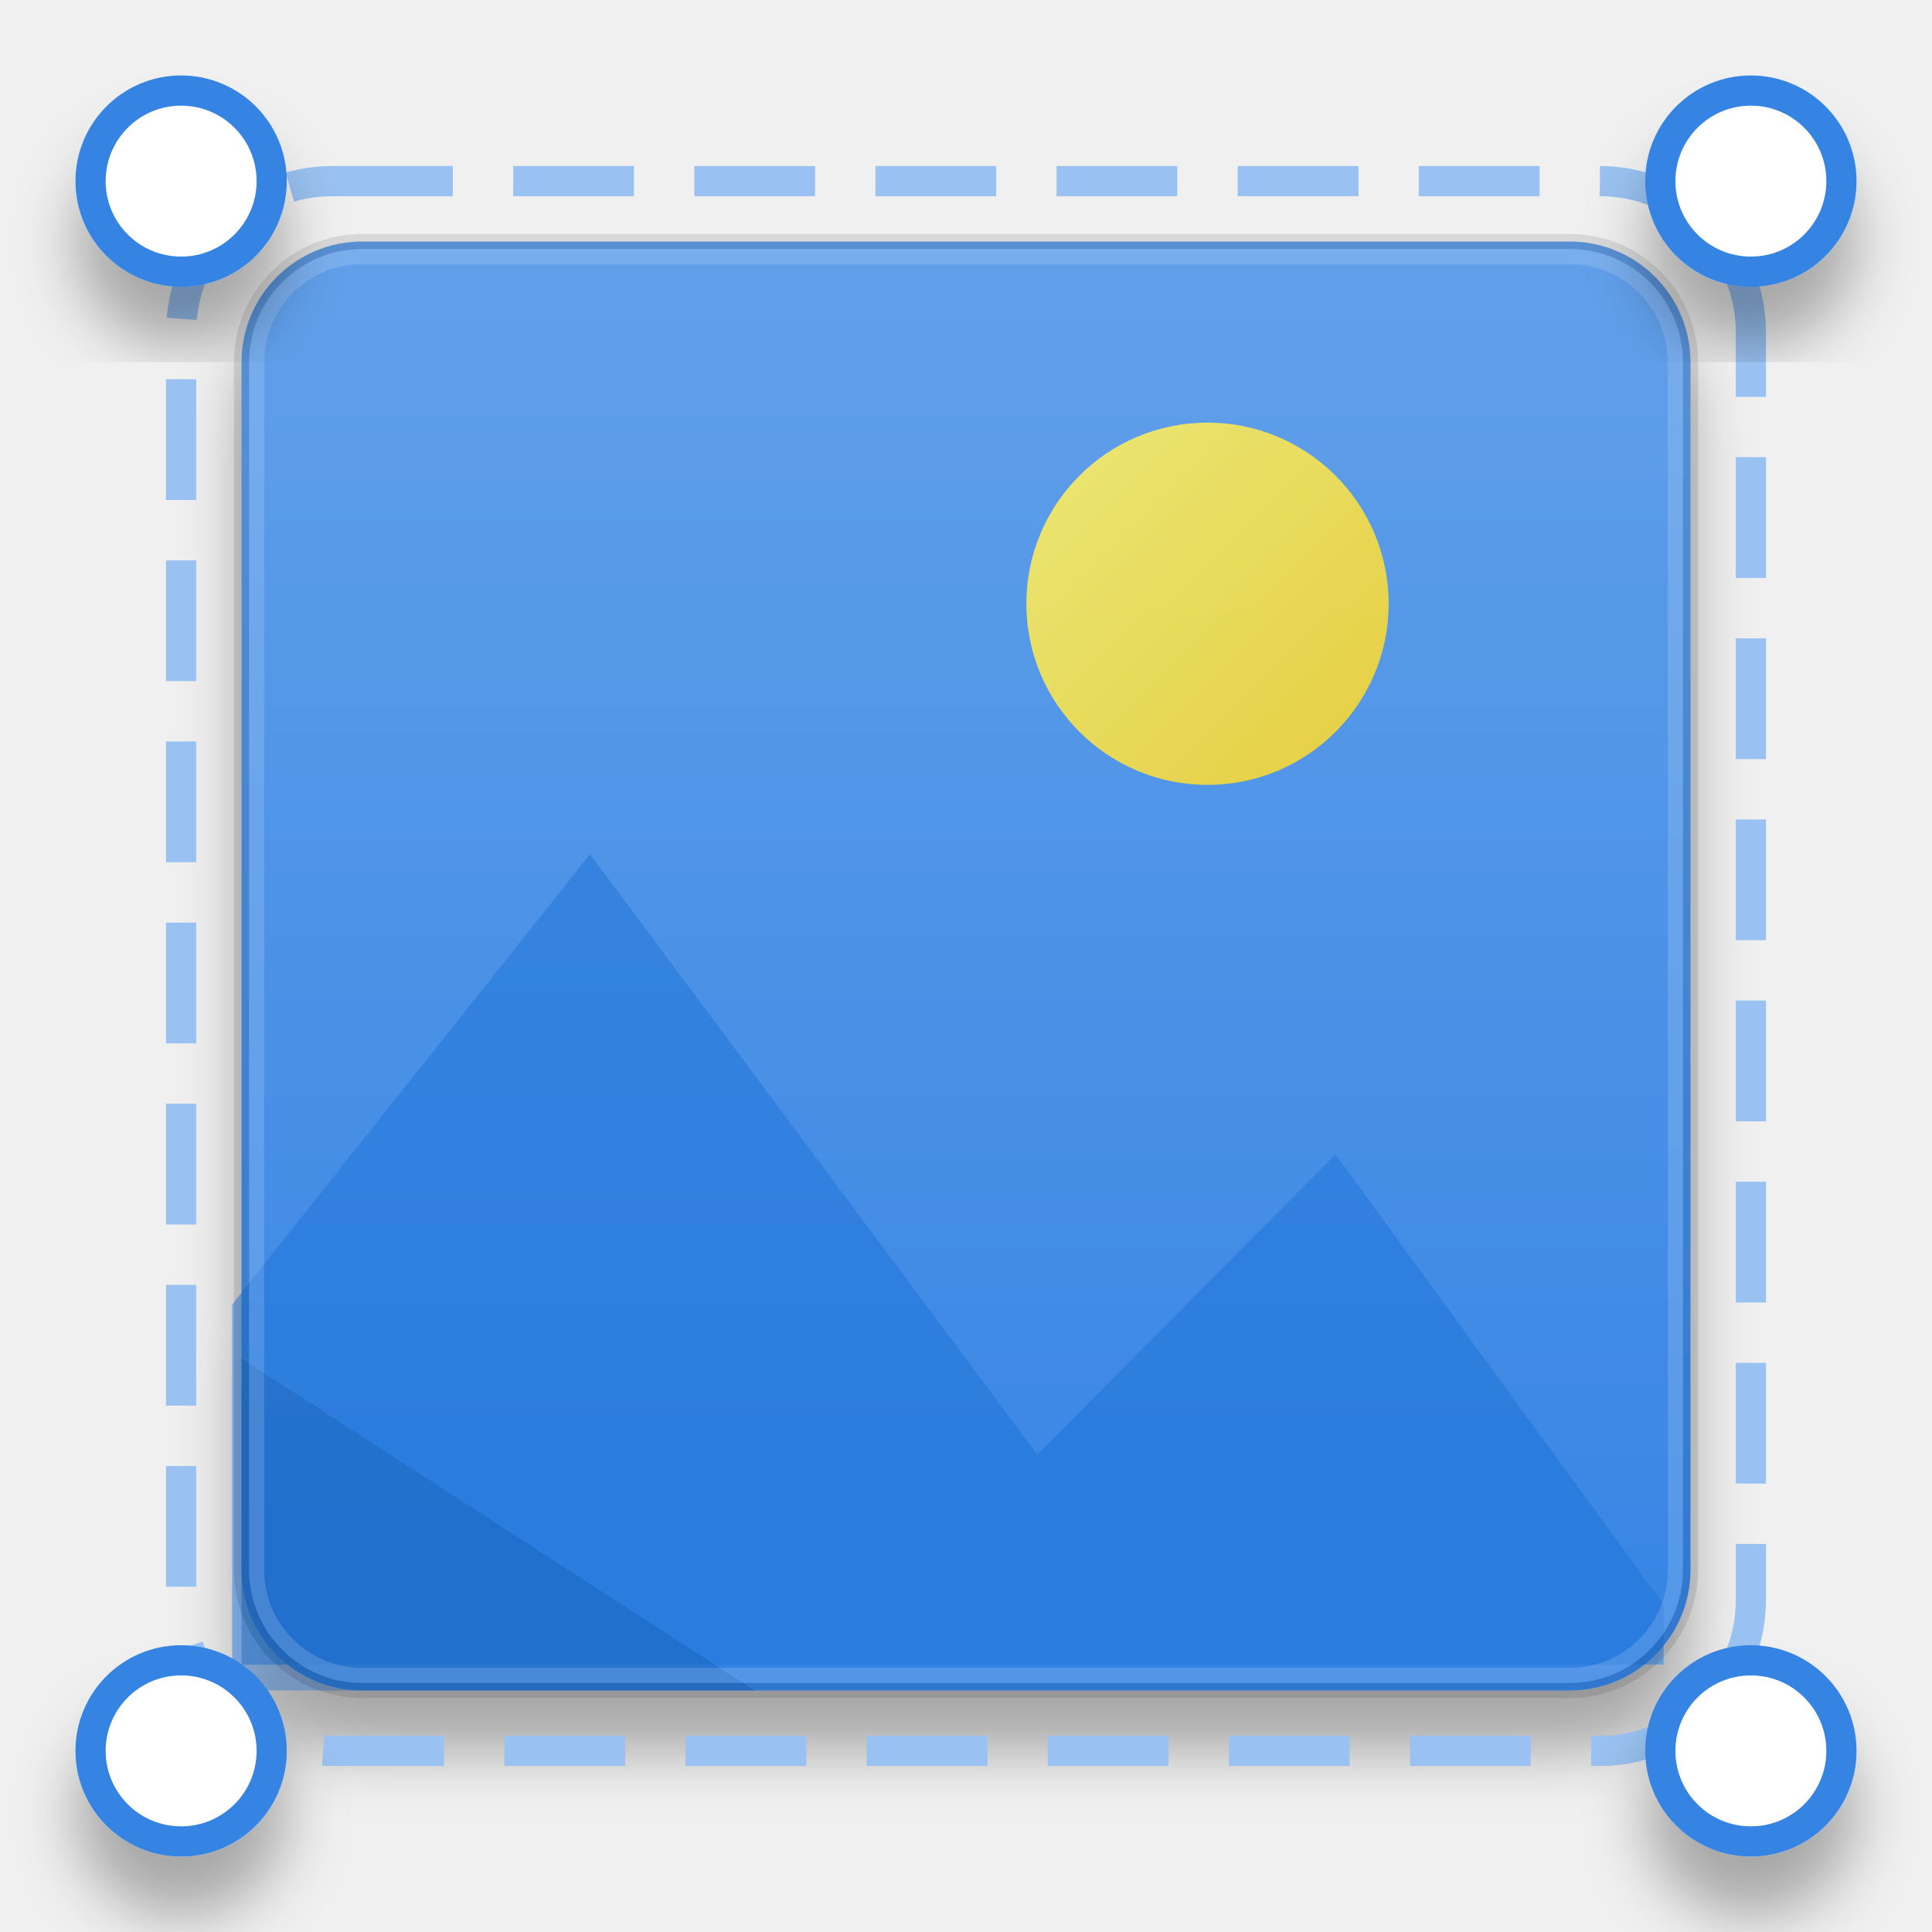
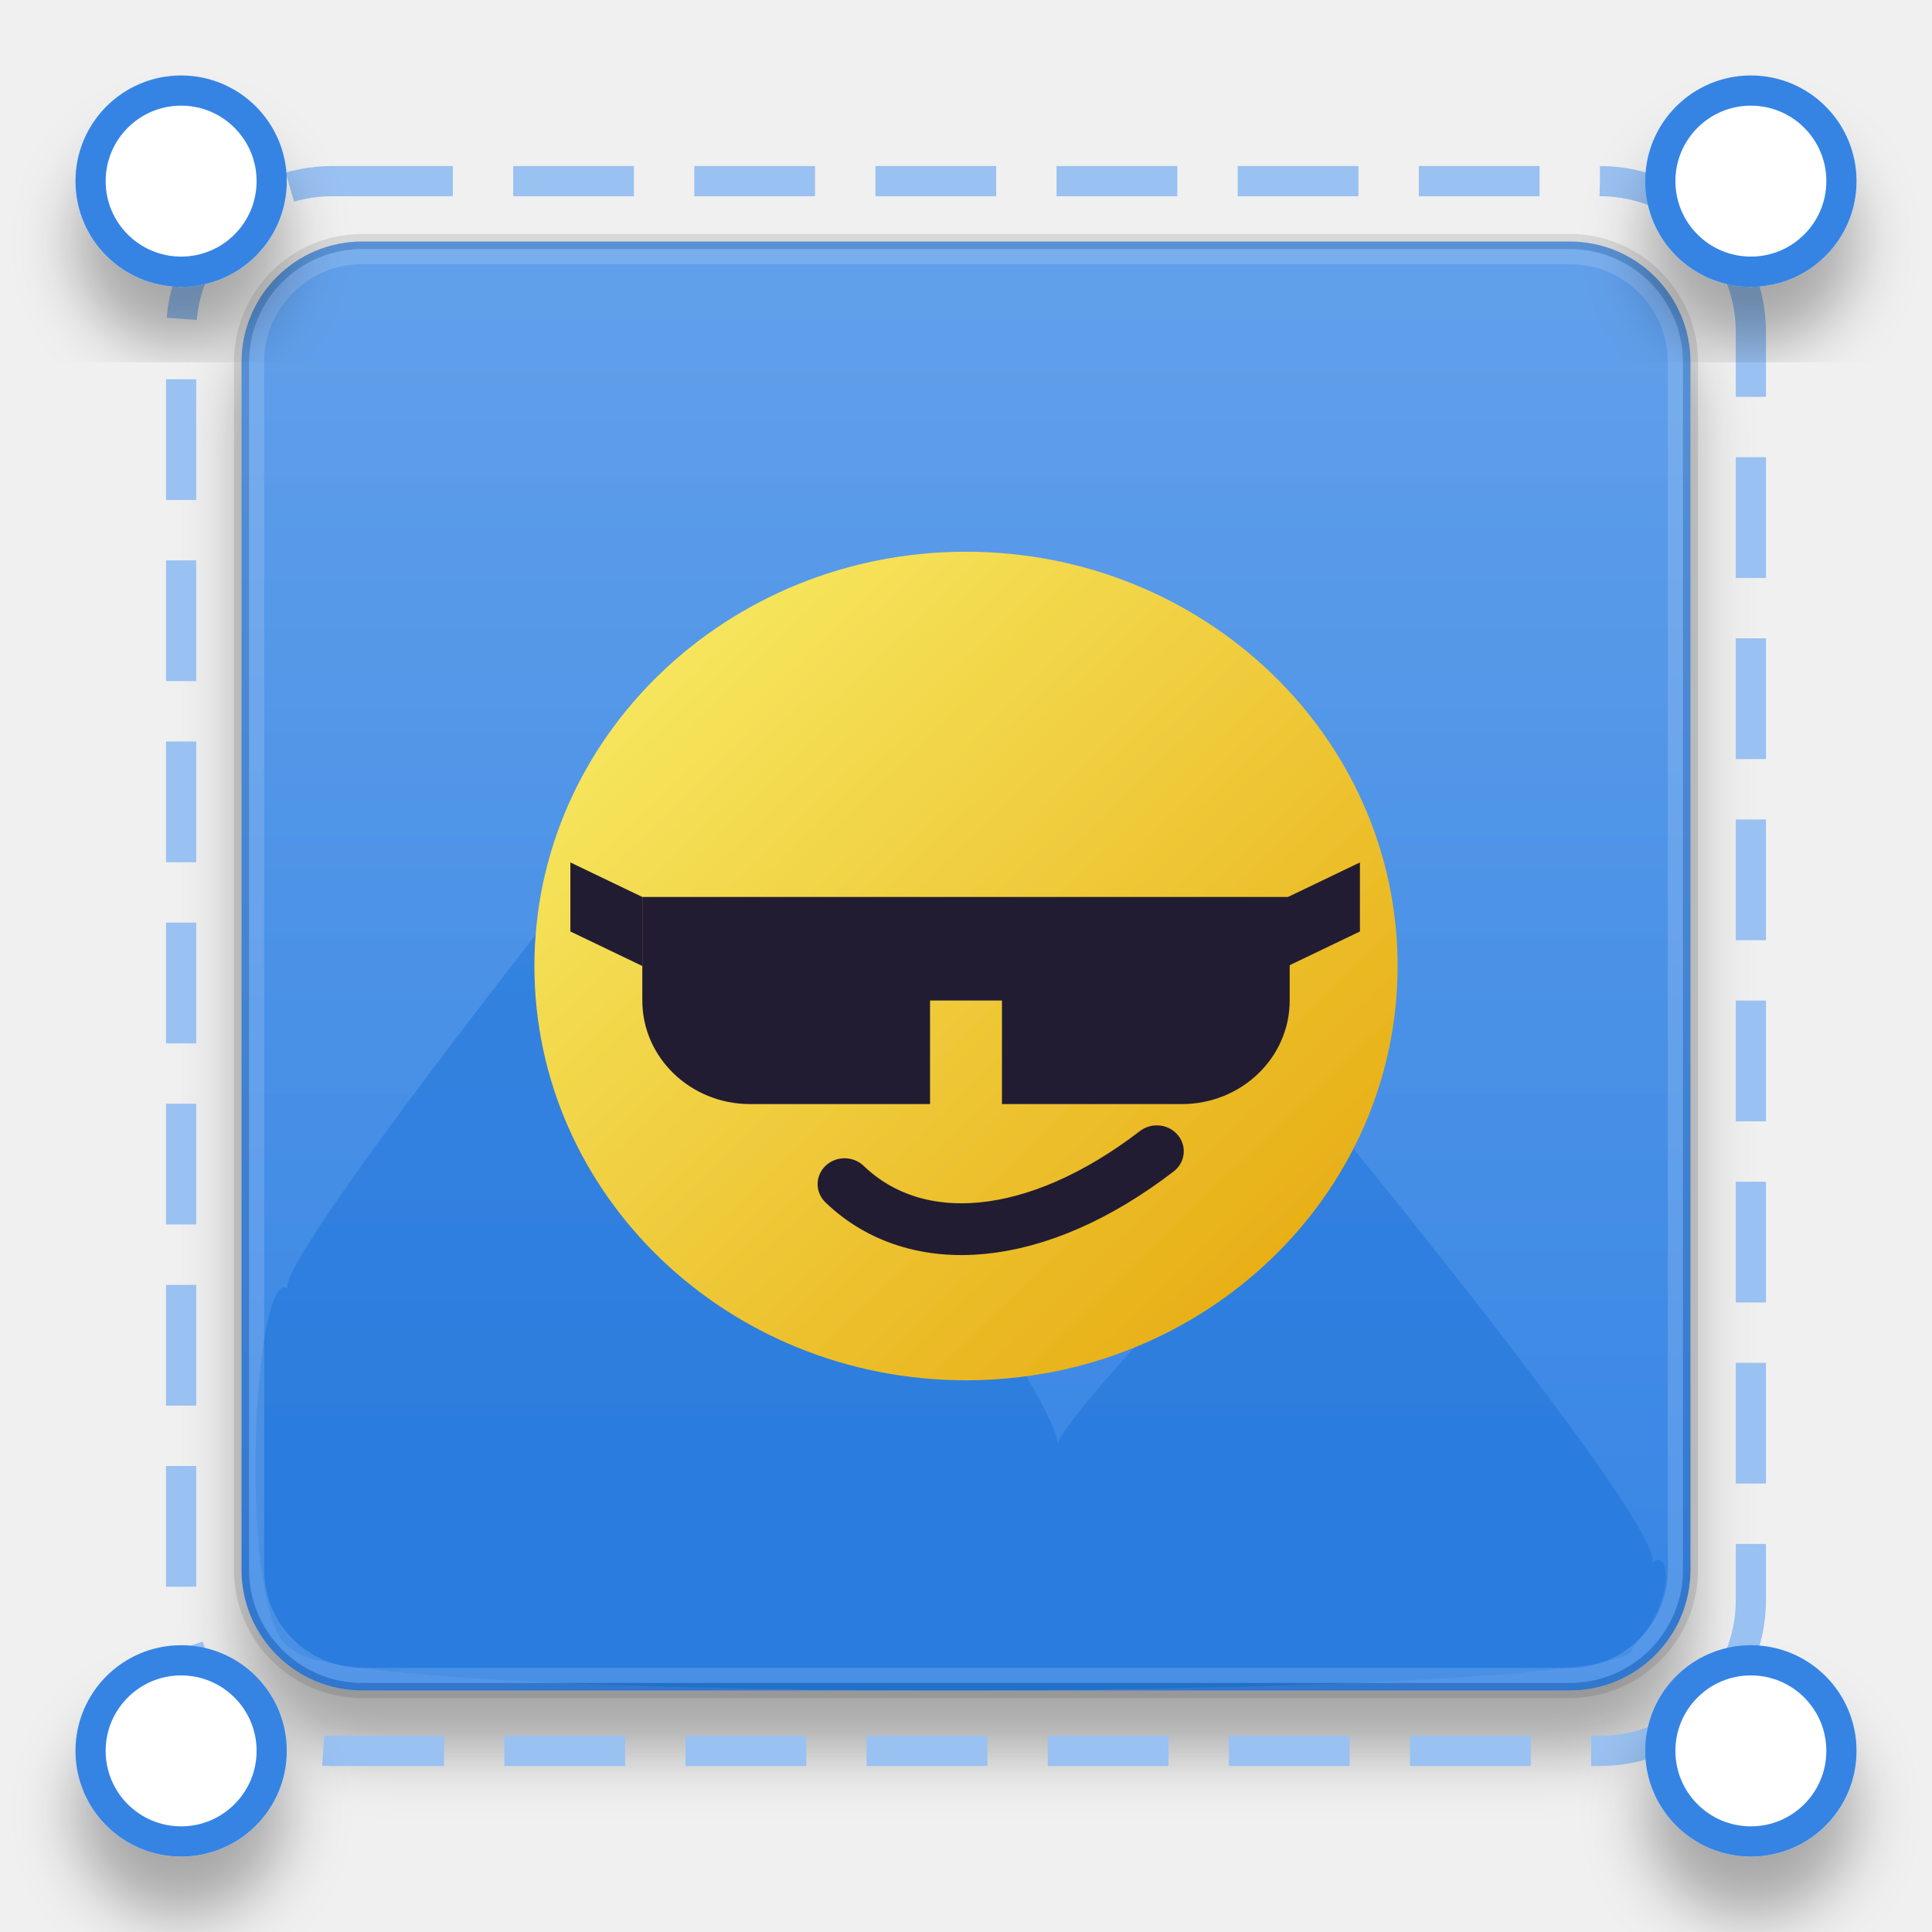
<svg xmlns="http://www.w3.org/2000/svg" width="128" height="128" viewBox="0 0 128 128">
  <defs>
    <linearGradient id="baseGradient" x1="50%" y1="0%" x2="50%" y2="100%">
      <stop offset="0" style="stop-color:#62a0ea;stop-opacity:1" />
      <stop offset="1" style="stop-color:#3584e4;stop-opacity:1" />
-     </linearGradient>
-     <linearGradient id="sunGradient" x1="0%" y1="0%" x2="100%" y2="100%">
-       <stop offset="0" style="stop-color:#f9f06b;stop-opacity:1" />
-       <stop offset="1" style="stop-color:#f6d32d;stop-opacity:1" />
    </linearGradient>
    <filter id="shadow" x="-50%" y="-50%" width="200%" height="200%">
      <feGaussianBlur in="SourceAlpha" stdDeviation="2" />
      <feOffset dx="0" dy="4" result="offsetblur" />
      <feComponentTransfer>
        <feFuncA type="linear" slope="0.3" />
      </feComponentTransfer>
      <feMerge>
        <feMergeNode />
        <feMergeNode in="SourceGraphic" />
      </feMerge>
    </filter>
+     <linearGradient id="sunGradient" x1="0%" y1="0%" x2="100%" y2="100%">
+       <stop offset="0" style="stop-color:#f9f06b;stop-opacity:1" />
+       <stop offset="1" style="stop-color:#e5a50a;stop-opacity:1" />
+     </linearGradient>
  </defs>
-   <g filter="url(#shadow)">
+   <g filter="url(#shadow)" style="">
    <rect x="16" y="16" width="96" height="96" rx="8" ry="8" fill="url(#baseGradient)" />
-     <circle cx="80" cy="40" r="12" fill="url(#sunGradient)" opacity="0.9" />
-     <path d="M 15.379 86.426 L 39.089 56.593 L 68.728 96.37 L 88.486 76.481 L 110.221 106.314 L 110.221 110.292 L 15.379 110.292 L 15.379 86.426 Z" fill="#1c71d8" opacity="0.5" style="" />
-     <path d="M 16 112 L 16 90 L 50 112 Z" fill="#1a5fb4" opacity="0.4" />
+     <path d="M 19.184 85.48 C 16.835 85.199 41.727 53.946 41.749 54.02 C 41.749 54.02 72.052 94.118 69.957 95.966 C 69.868 94.049 88.759 74.948 88.761 74.993 C 88.761 74.993 110.847 101.865 109.418 103.62 C 110.555 102.365 111.201 105.833 108.135 109.216 C 109.104 112.694 21.892 113.106 19.393 109.262 C 15.539 107.714 16.768 82.893 19.184 85.48 Z" fill="#1c71d8" opacity="0.5" style="" />
    <rect x="16" y="16" width="96" height="96" rx="8" ry="8" fill="none" stroke="rgba(0,0,0,0.1)" stroke-width="1" />
    <path d="M 24 17 H 104 A 7 7 0 0 1 111 24 V 104 A 7 7 0 0 1 104 111 H 24 A 7 7 0 0 1 17 104 V 24 A 7 7 0 0 1 24 17 Z" fill="none" stroke="white" stroke-opacity="0.15" stroke-width="1" />
+     <g transform="matrix(2.382862, 0, 0, 2.28726, 64, 64)" style="">
+       <circle r="12" fill="url(#sunGradient)" style="stroke-width: 1.285px;" />
+       <path d="M -9 -2 H 9 V 1 A 3 3 0 0 1 6 4 H 1 V 1 H -1 V 4 H -6 A 3 3 0 0 1 -9 1 Z" fill="#241f31" />
+       <path d="M -9 -2 L -11 -3 V -1 L -9 0 Z" fill="#241f31" />
+       <path d="M 8.953 -2 L 10.953 -3 L 10.953 -1 L 8.953 0 L 8.953 -2 Z" fill="#241f31" />
+       <path d="M -3.376 6.319 C -1.376 8.319 1.972 8.033 5.305 5.366" fill="none" stroke="#241f31" stroke-width="1.5" stroke-linecap="round" />
+     </g>
  </g>
-   <g transform="translate(0, 0)">
+   <g transform="translate(0, 0)" style="">
    <rect x="12" y="12" width="104" height="104" rx="10" fill="none" stroke="#99c1f1" stroke-width="2" stroke-dasharray="8 4" />
    <circle cx="12" cy="12" r="6" fill="#ffffff" stroke="#3584e4" stroke-width="2" filter="url(#shadow)" />
    <circle cx="116" cy="12" r="6" fill="#ffffff" stroke="#3584e4" stroke-width="2" filter="url(#shadow)" />
    <circle cx="12" cy="116" r="6" fill="#ffffff" stroke="#3584e4" stroke-width="2" filter="url(#shadow)" />
    <circle cx="116" cy="116" r="6" fill="#ffffff" stroke="#3584e4" stroke-width="2" filter="url(#shadow)" />
  </g>
</svg>
